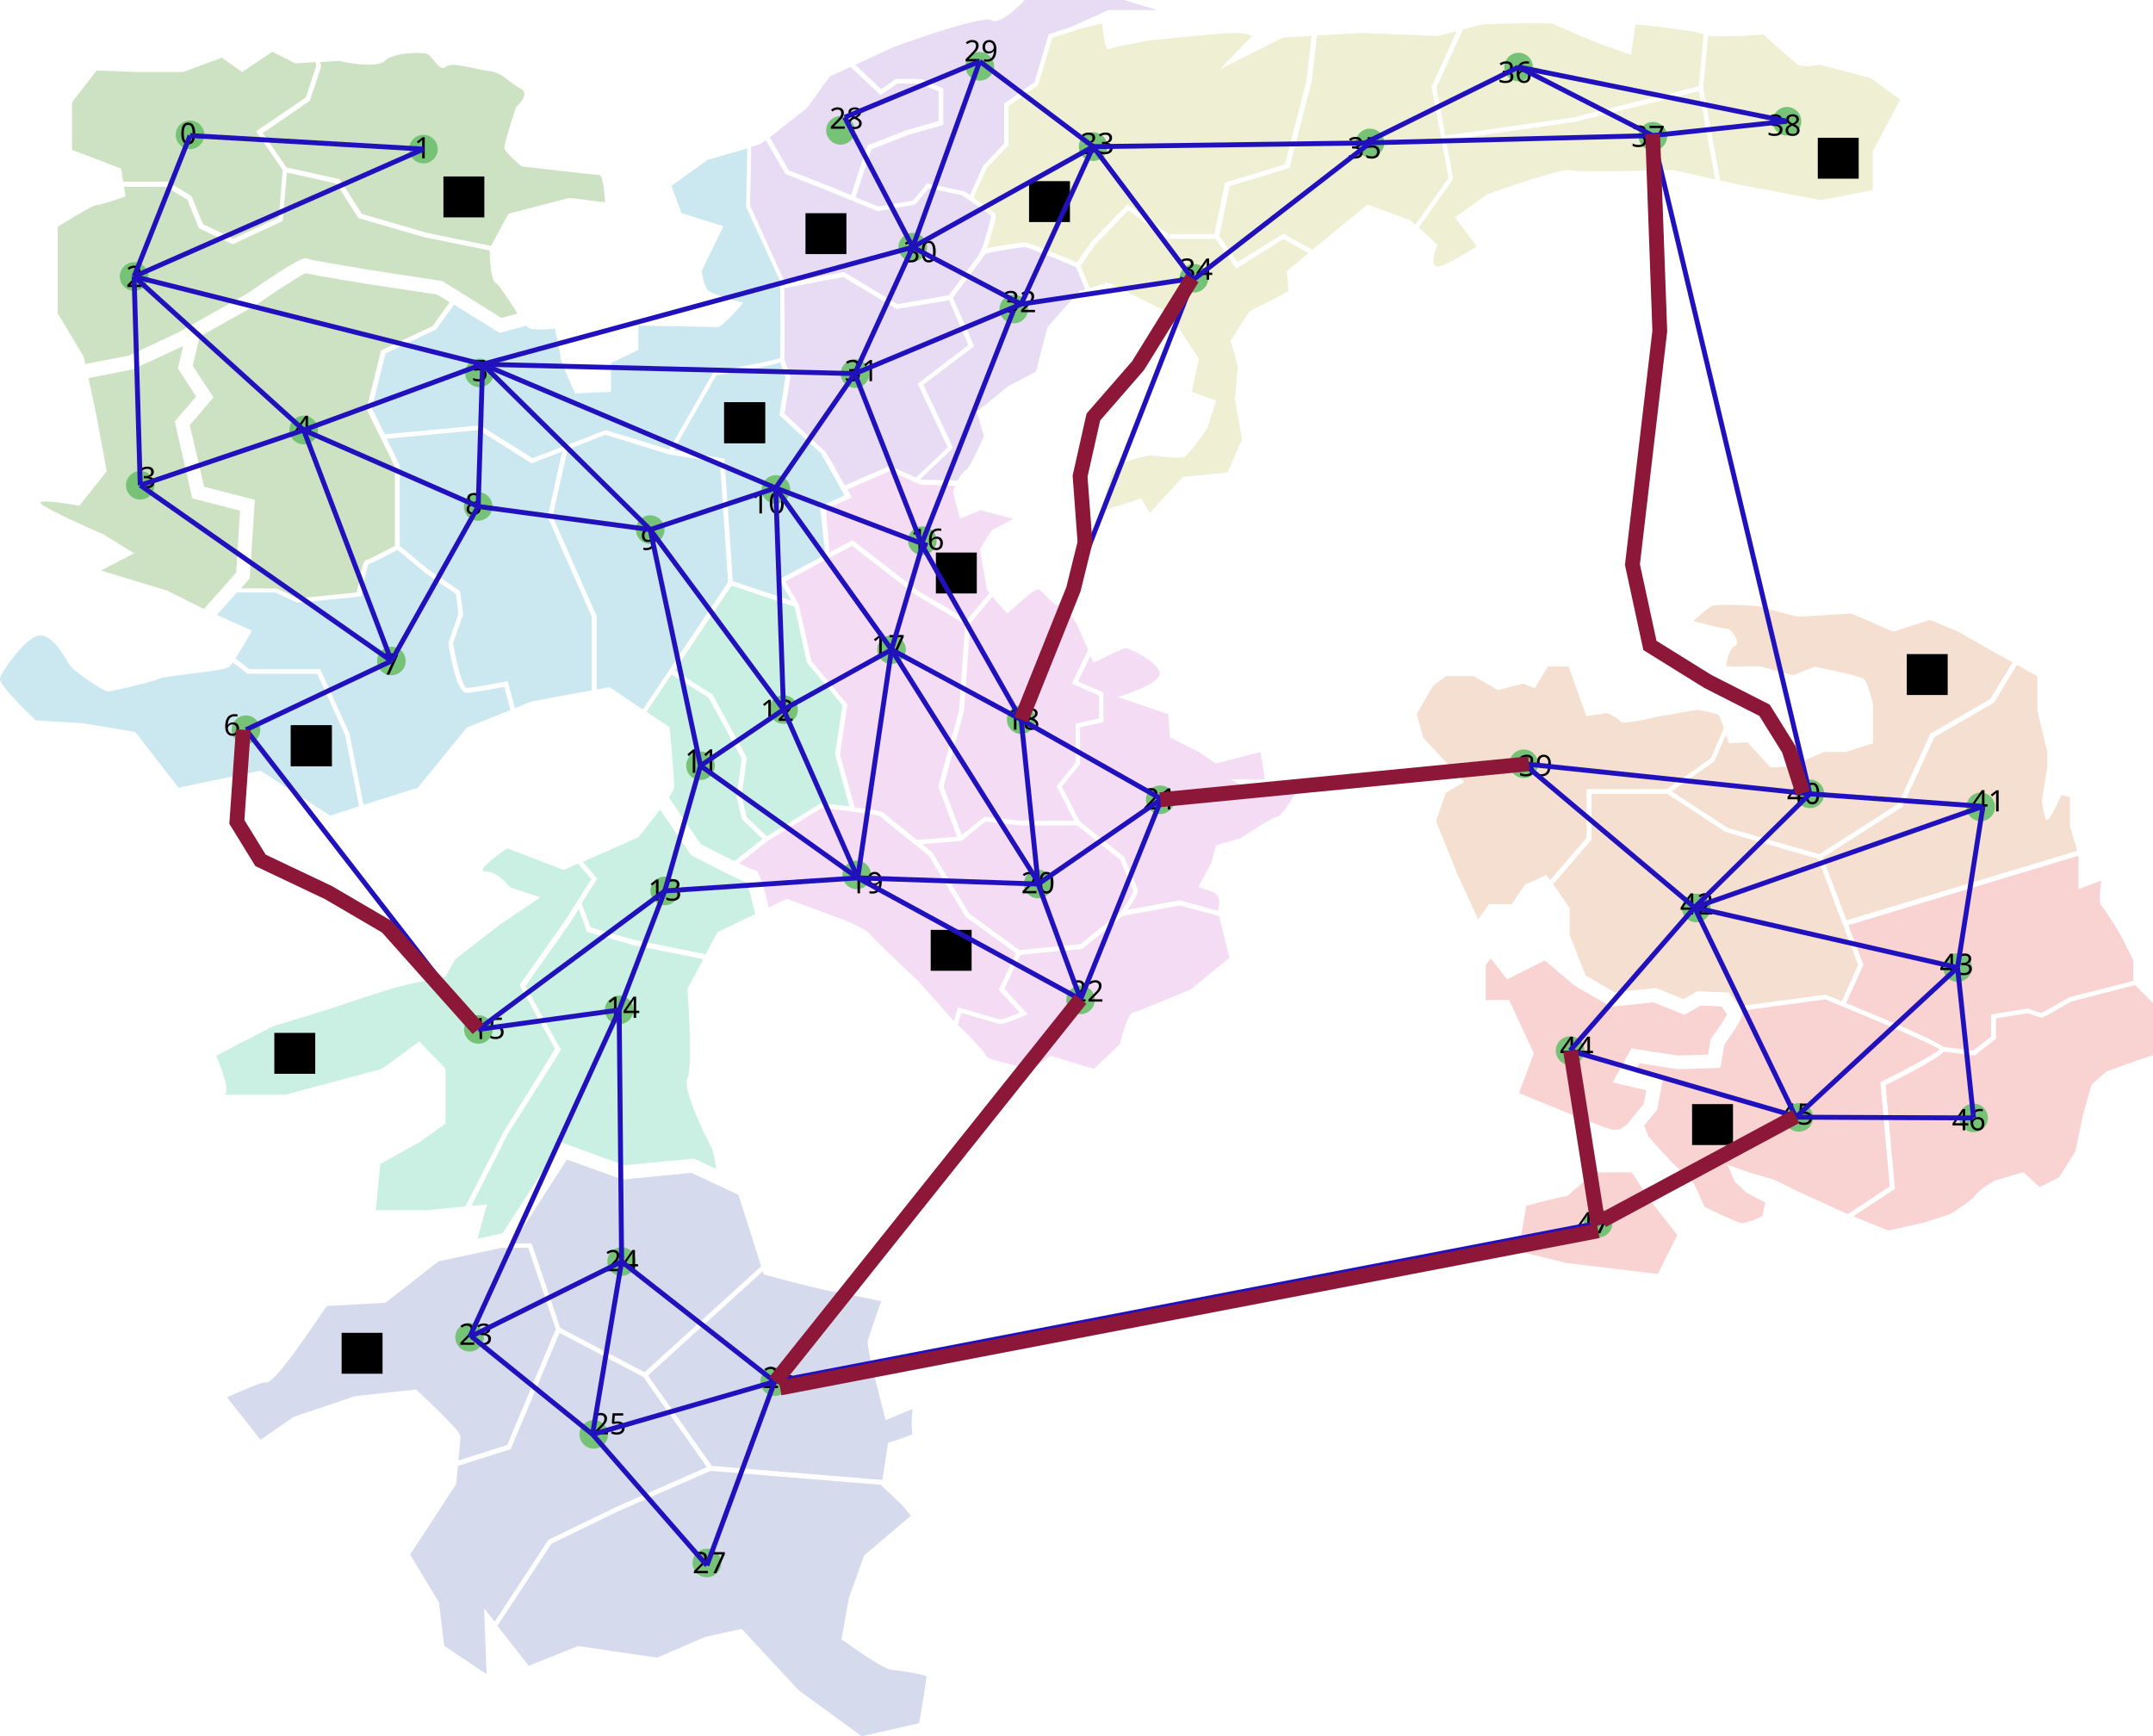
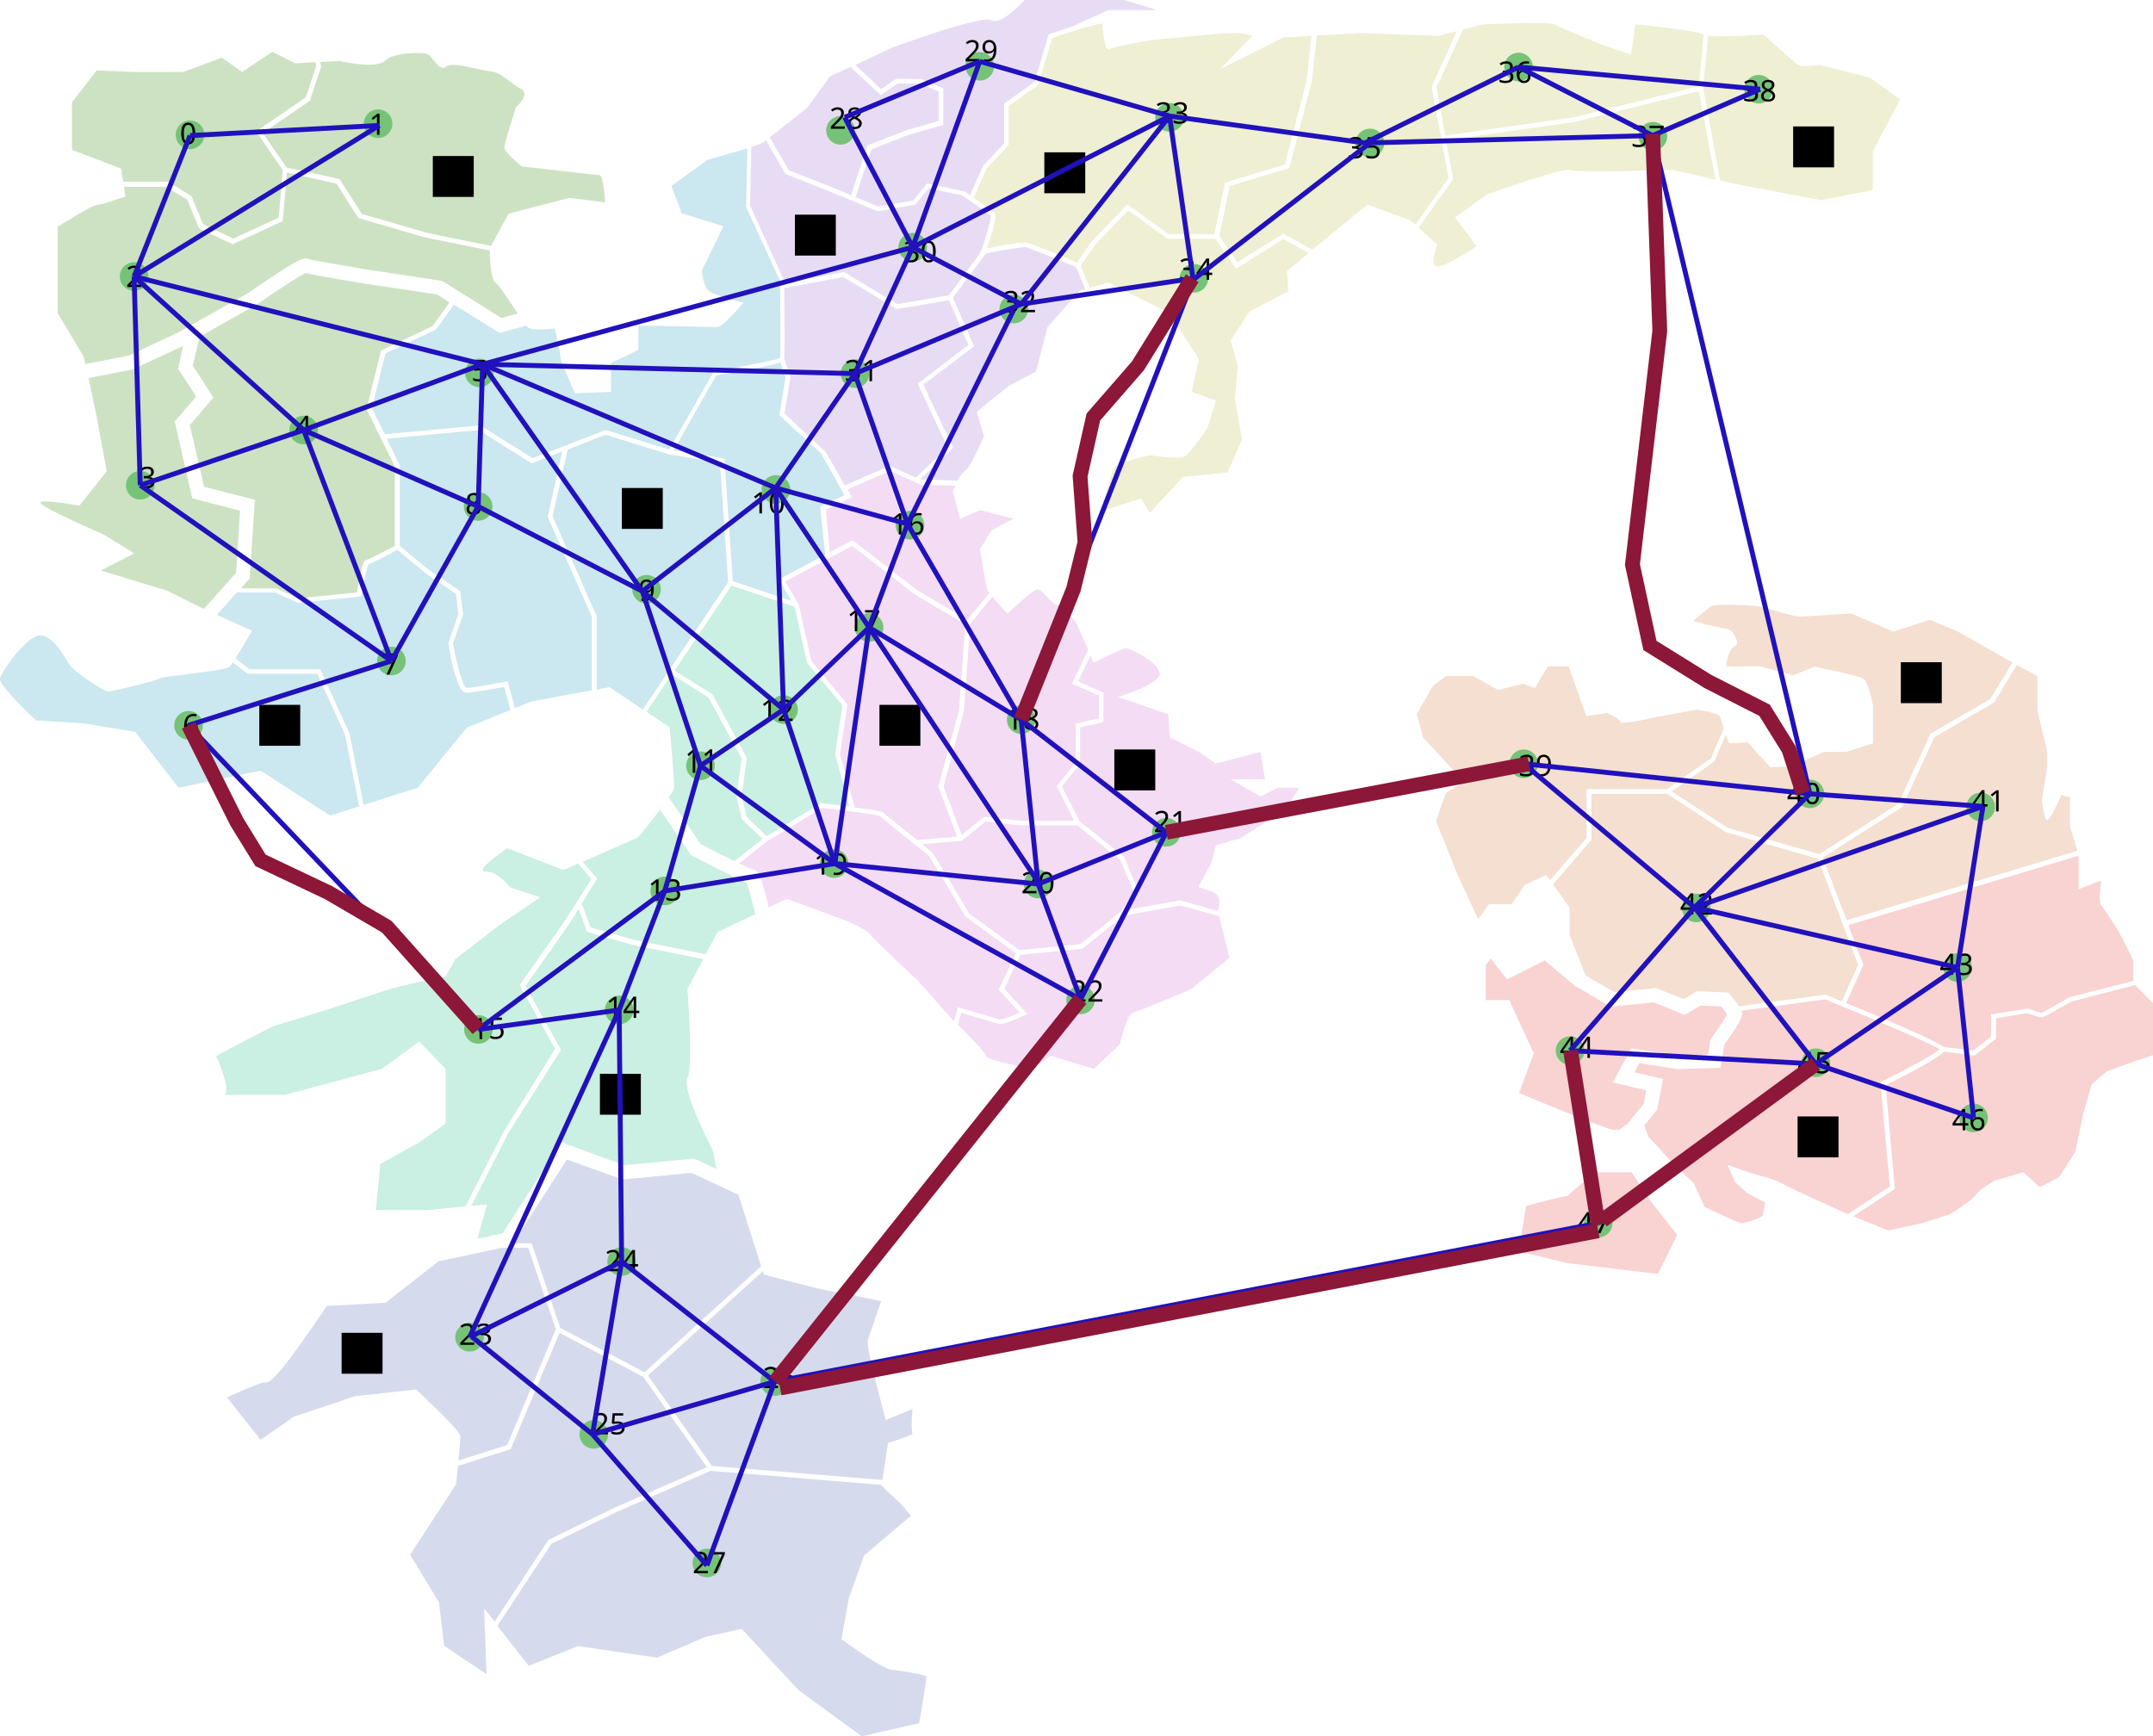
<svg xmlns="http://www.w3.org/2000/svg" version="1.1" id="Layer_1" x="0px" y="0px" viewBox="0 0 873.5 704.2" style="enable-background:new 0 0 873.5 704.2;" xml:space="preserve">
  <style type="text/css">
	.st0{fill:#CDE2C3;}
	.st1{fill:#76C377;}
	.st2{font-family:'ArialMT';}
	.st3{font-size:12px;}
	.st4{fill:#CBE7EF;}
	.st5{fill:#CAEFE3;}
	.st6{font-size:13.329px;}
	.st7{fill:#F3DCF4;}
- 	.st8{font-size:12.001px;}
+ 	.st8{font-size:12.002px;}
	.st9{fill:#D6DAED;}
	.st10{fill:#E8DCF4;}
	.st11{fill:#EEEFD3;}
	.st12{fill:#F4DFD0;}
	.st13{fill:#F9D2D2;}
	.st14{fill:none;stroke:#2111BC;stroke-width:2;stroke-miterlimit:10;}
	.st15{fill:none;stroke:#8C1738;stroke-width:6;stroke-miterlimit:10;}
</style>
  <g>
    <polygon class="st0" points="50,73.7 68.1,73.7 77.7,79.6 82.4,91 94.6,96.8 113.1,88.3 114.7,69 103.9,53.3 124.1,39.5    128.3,26.7 128,25.2 119.8,25.7 110.5,21 98.2,29.2 90,23.4 74.3,29.2 55,29.2 39.2,28.6 29.2,41.5 29.2,60.8 49.1,68.4  " />
    <circle class="st1" cx="77.1" cy="54.7" r="5.8" />
    <text transform="matrix(1 0 0 1 72.936 58.46)" class="st2 st3">0</text>
  </g>
  <g>
    <path class="st0" d="M137.8,72.7l9,14.1c3,0.9,25,7.3,26.1,7.6c1,0.3,17.4,3.6,26,5.3l0.3,0.1l7.1-13.1l24.6-6.4l14.6,1.8   c0,0-0.6-11.1-2.3-11.1c-1.8,0-31.6-3.5-31.6-3.5s-7-5.8-7-7.6s4.7-16.4,4.7-16.4s6.4-5.3,1.8-7.6s-7-6.4-12.3-7s-15.5-4.1-18-1.8   s-5.4-4.7-7.8-5.3s-13.4-0.6-16.9,2.9s-18.7,0-18.7,0l-7.5,0.5l0.4,1.8l-4.6,13.9L106.6,54l9.7,14   C116.3,67.9,137.8,72.7,137.8,72.7z" />
-     <circle class="st1" cx="171.8" cy="60.5" r="5.8" />
-     <text transform="matrix(1 0 0 1 168.05 64.238)" class="st2 st3">1</text>
-     <rect x="179.9" y="71.6" width="16.6" height="16.6" />
+     <circle class="st1" cx="153.4" cy="50.2" r="5.8" />
+     <text transform="matrix(1 0 0 1 149.7167 54.7002)" class="st2 st3">1</text>
+     <rect x="175.6" y="63.3" width="16.6" height="16.6" />
  </g>
  <g>
    <path class="st0" d="M34.6,147.7l17.7-3.4l20-9.4l28.2-15.9c21.4-14.8,23.1-14.7,24.7-13.9c1.9,0.6,15,2.8,23.9,4.3l30.3,4.6l24,15   l6.6-1.8c-3.3-5.1-7.5-11.7-9-12.5c-1.9-1-2.3-10.1-2.3-13.1h-0.2c-1-0.2-24.8-5-26.1-5.3s-25.5-7.4-26.6-7.7l-0.4-0.1l-8.9-14   L116.4,70l-1.7,19.7l-20.3,9.4l-13.7-6.5L76,81l-8.7-5.2h-17l0.6,3.9c0,0-9.9,3.5-11.7,3.5S23.4,92,23.4,92s0,18.7,0,20.5v14.6   l10.5,17.5L34.6,147.7L34.6,147.7z" />
    <circle class="st1" cx="54.4" cy="112.2" r="5.8" />
    <text transform="matrix(1 0 0 1 51.071 116.46)" class="st2 st3">2</text>
  </g>
  <g>
    <path class="st0" d="M42.1,216.9l12.3,7.6l-13.4,7l26.9,8.2l14.8,7.4l13.1-14.7l1.6-25.2l-19.4-5L70.9,171l8.7-10.1l-7.4-11.4   l2.1-9.1l-20.5,9.5l-17.9,3.5l3.3,15.6l4.1,22.2l-11.1,14c0,0-15.8-2.9-15.8-1.2C16.4,205.8,42.1,216.9,42.1,216.9z" />
    <circle class="st1" cx="56.9" cy="196.9" r="5.8" />
    <text transform="matrix(1 0 0 1 56.492 198.02)" class="st2 st3">3</text>
  </g>
  <g>
    <path class="st0" d="M82.8,197.5l20.6,5.3l-2.1,31.9l-3.5,4l14.4,0.1l8.7,4l23.9-2.4c2.3-13.2,3.2-13.2,4-13.2   c0.7-0.2,6.3-3,11.4-5.7v-32.1L148.7,166l5.9-23.8l20.9-9.9l6.9-9.6l-5.1-3.2l-29.1-4.4c-16.5-2.7-22.2-3.8-24.2-4.3   c-2.7,1.2-12.1,7.4-20.4,13.1l-0.2,0.1L81,136.6l-2.8,11.8l8.4,12.9L77,172.5L82.8,197.5L82.8,197.5z" />
    <circle class="st1" cx="123.2" cy="174.5" r="5.8" />
    <text transform="matrix(1 0 0 1 119.6 177.31)" class="st2 st3">4</text>
  </g>
  <g>
    <path class="st4" d="M176.9,133.7l-20.5,9.7l-5.5,22.2l5.2,10.6l38.7-3.6l21.3,13.3l29.6-11.4l25.8,7.9l18.1-31.7l0.5-0.1   c11.5-1.9,24.3-4.4,26.4-5.3c0.2-2.7,0.1-19.7,0-31.2L302.7,84l0.5-23.8l0,0L287,64.9l-14.6,10.5l4.1,11.1l17,5.3l-8.8,18.1   c0,0,0.6,5.3,2.3,7.6c1.8,2.3,14.6,5.3,14.6,5.3s-8.2,9.9-10.5,9.9s-32.1-0.6-32.1-0.6v9.9l-11.1,5.3V159l-14.6,0.6   c0,0-5.9-12.9-5.9-14.6s-2.3-11.7-2.3-11.7s-9.4,1.2-11.1-0.6c-0.1-0.1-0.3-0.3-0.4-0.5l-1.1,0.2l-9.8,2.7l-18.5-11.5L176.9,133.7   L176.9,133.7z" />
    <circle class="st1" cx="194.5" cy="151.3" r="5.8" />
    <text transform="matrix(1 0 0 1 191.22 154.66)" class="st2 st3">5</text>
  </g>
  <g>
    <path class="st4" d="M133.9,330.9l11.8-3.7l-5.7-29l-11.3-24.8h-28.3l-5.9-4.6c-0.6,0.9-1.2,1.5-1.6,1.8   c-2.3,1.8-25.7,3.5-28.1,4.7s-19.3,5.3-21,5.3s-14-8.2-15.8-11.1s-6.4-11.7-11.7-11.7S0.6,272.4,0,275.3s14.6,17,14.6,17l19.3,1.2   l21,3.5l17.5,22.6l33.3-6.9L133.9,330.9L133.9,330.9z" />
-     <circle class="st1" cx="99.8" cy="296.1" r="5.8" />
-     <text transform="matrix(1 0 0 1 90.714 298.46)" class="st2 st3">6</text>
-     <rect x="118" y="294.3" width="16.6" height="16.6" />
-     <rect x="118" y="294.3" width="16.6" height="16.6" />
+     <circle class="st1" cx="76.5" cy="294.3" r="5.8" />
+     <text transform="matrix(1 0 0 1 74.0473 298.3766)" class="st2 st3">6</text>
+     <rect x="105.2" y="286" width="16.6" height="16.6" />
  </g>
  <g>
    <path class="st4" d="M101.1,271.5h28.8l11.9,26.2l5.7,28.9l22-7l19.9-24.4l17.7-7.1l-2.5-9.4c-3,0.6-12.6,2.4-15.4,2.4   c-3.5,0-6.1-12.5-7.3-20v-0.2l4.1-11.8l-1-8.1l-12.3-8.4l-11.5-9.5c-6.3,3.4-10.2,5.4-11.7,5.8c-0.6,1.2-1.9,7.1-2.8,12.4l-0.1,0.7   l-25.9,2.6l-9-4.2H96.1l-8.1,9.1l14.2,6.4c0,0-3.7,6.8-6.7,11.2L101.1,271.5L101.1,271.5z" />
    <circle class="st1" cx="158.8" cy="268.2" r="5.8" />
    <text transform="matrix(1 0 0 1 155.16 273.72)" class="st2 st3">7</text>
  </g>
  <g>
    <path class="st4" d="M240.1,280.1v-29.8l-17.9-40.6l5.9-26.5l-12.4,4.8l-21.5-13.5l-37.3,3.5l5.3,10.8v32.7l11.6,9.6l12.9,8.8   l1.2,9.4l-4.1,11.7c1.6,9.4,4.1,17.7,5.4,18.1c3,0,15.8-2.5,15.9-2.5l0.9-0.2l2.9,10.9l6.8-2.7L240.1,280.1L240.1,280.1z" />
    <circle class="st1" cx="194" cy="205.5" r="5.8" />
    <text transform="matrix(1 0 0 1 188.7157 208.73)" class="st2 st3">8</text>
  </g>
  <g>
    <polygon class="st4" points="292.1,187.8 272.3,184.5 272.2,184.6 245.6,176.4 230.3,182.4 224.2,209.5 242.1,250.1 242.1,279.8    247.3,278.8 260.8,287.9 295.4,236.2  " />
-     <circle class="st1" cx="263.8" cy="214.9" r="5.8" />
-     <text transform="matrix(1 0 0 1 259.81 223.11)" class="st2 st3">9</text>
+     <circle class="st1" cx="262.3" cy="239.1" r="5.8" />
+     <text transform="matrix(1 0 0 1 259.011 243.8002)" class="st2 st3">9</text>
+     <rect x="252.3" y="198" width="16.6" height="16.6" />
  </g>
  <g>
    <path class="st4" d="M297.3,235.8l23.8,8l-5.1-8.7l18.8-10l-2.1-19.5l9.9-4.6c-3.5-6.4-8.8-15.9-9.5-16.8   c8.1,6.5-3.2-2.7-16.5-15.4l-0.4-0.4l2.5-15.3l-2.1-6.1c-2.4,0.9-8.7,2.4-26,5.3l-17.3,30.4l20.6,3.4L297.3,235.8L297.3,235.8z" />
    <circle class="st1" cx="314.8" cy="198.6" r="5.8" />
    <text transform="matrix(1 0 0 1 304.8649 208.3065)" class="st2 st3">10</text>
-     <rect x="293.8" y="163.2" width="16.6" height="16.6" />
-     <rect x="293.8" y="163.2" width="16.6" height="16.6" />
  </g>
  <g>
    <path class="st5" d="M273.6,319.6c0,0.5-0.9,2-2.3,3.9l13,19c4.7,2.5,9.7,5,13.6,6.9l11.5-9l-8.4-8l-2.2-9.4l2.1-15.2l-13.4-24.7   l-15-9.5l-10.2,15.2l9.4,6.3C271.8,295.2,273.6,317.7,273.6,319.6z" />
    <circle class="st1" cx="284.2" cy="310.7" r="5.8" />
    <text transform="matrix(0.9003 0 0 1 277.8301 313.5693)" class="st2 st6">11</text>
  </g>
  <g>
    <path class="st5" d="M333.3,325.9c4.6,0.5,8.3,0.9,11.3,1.3l-5.8-21.2l3-19.8l-14.4-17.3l-5-22.7l-25.6-8.6l-23.1,34.5l15.4,9.7   l13.9,25.7l-2.1,15.5l2,8.5l8.2,7.8l22-13.4H333.3L333.3,325.9z" />
    <circle class="st1" cx="317.9" cy="287.9" r="5.8" />
    <text transform="matrix(1 0 0 1 308.485 292.52)" class="st2 st3">12</text>
  </g>
  <g>
    <path class="st7" d="M358.5,329.8c0.5,0.6,6.5,5.3,10.8,8.8c1,0.8,1.9,1.5,2.7,2.2l16.3-1.3l-7.6-20.3l8.4-31l2.5-34.9l-20.4-12.1   l-25.5-19.7l-27.1,14.4l5.2,8.9l0.2,0.1l5.2,23.3l14.6,17.6l-3,20.3l6,21.6C357.7,328.9,358.3,329.6,358.5,329.8L358.5,329.8z" />
-     <circle class="st1" cx="361.7" cy="263.6" r="5.8" />
-     <text transform="matrix(1 0 0 1 353.485 266.2057)" class="st2 st3">17</text>
+     <circle class="st1" cx="352.6" cy="254.6" r="5.8" />
+     <text transform="matrix(1 0 0 1 343.5683 256.1223)" class="st2 st3">17</text>
+     <rect x="356.8" y="286" width="16.6" height="16.6" />
  </g>
  <g>
    <path class="st7" d="M336.6,224.1l9.3-4.9l26.4,20.4l20.1,11.9l9-10.9c-0.5-0.6-0.8-1.1-0.9-1.4c-0.6-1.8-2.9-16.4-2.9-16.4   l4.7-7.6l8.8-4.7l-13.4-3.5l-8.2,3.5l-2.9-11.1c0,0,0.5-1,1.1-2.3l-14.2-0.4l-12.4-5.6l-17.3,7.5c0.4,0.7,0.8,1.5,1.3,2.3l0.5,0.9   l-10.5,4.9L336.6,224.1L336.6,224.1z" />
-     <circle class="st1" cx="374.2" cy="219.4" r="5.8" />
-     <text transform="matrix(1 0 0 1 369.38 223.11)" class="st2 st3">16</text>
-     <rect x="379.7" y="224.2" width="16.6" height="16.6" />
+     <circle class="st1" cx="369.2" cy="213.1" r="5.8" />
+     <text transform="matrix(1 0 0 1 361.4334 216.86)" class="st2 st3">16</text>
  </g>
  <g>
    <path class="st7" d="M436.4,309.4v-15.8l9.5-2.1v-9.3l-11-4.8l6.2-13l0.4-0.7l-4.7-10.6c0,0-5.9-8.3-7.6-7.6s-6.4-6.4-8.2-6.4   s-12.3,9.9-12.3,9.9s-3.7-3.9-6.1-6.9l-9,11l-2.5,35.4l-8.3,30.6l7.4,19.7l9.2-7.4l14.1,1.6h22.3l-7.1-14L436.4,309.4L436.4,309.4z   " />
    <circle class="st1" cx="414.3" cy="292" r="5.8" />
    <text transform="matrix(1 0 0 1 408.13 296.06)" class="st2 st3">18</text>
  </g>
  <g>
    <path class="st7" d="M387,414.4l1.7-5.7l0.9,0.3c0.6,0.2,15,4.3,16.2,4.7c0.7,0,4.4-1.3,7.9-2.8l-8.5-9.3l7-14.8l-20.5-14.9   c-4-6.7-14.5-24.1-14.9-24.7c-0.4-0.4-4.8-3.9-8.7-7c-6.8-5.4-10.2-8.2-11-9c-1.5-0.7-13.1-2.2-23.6-3.4l-22,13.4l-11.6,9.1   c2.7,1.3,4.7,2.3,5.5,2.5c1.9,0.1,3.1,1,6.5,15.4l7.4-3.5l20.5,7.6c0,0,10.5,3.5,13.4,7s19.3,18.7,19.3,18.7l14,15.8   C386.4,413.9,386.6,414.1,387,414.4L387,414.4z" />
-     <circle class="st1" cx="347.6" cy="355" r="5.8" />
-     <text transform="matrix(1 0 0 1 344.66 362.46)" class="st2 st3">19</text>
-     <rect x="377.6" y="377.3" width="16.6" height="16.6" />
+     <circle class="st1" cx="338.4" cy="350.4" r="5.8" />
+     <text transform="matrix(1 0 0 1 330.16 354.9044)" class="st2 st3">19</text>
  </g>
  <g>
    <path class="st7" d="M378.4,346.1c0.4,0.6,13,21.4,14.8,24.6l20.4,14.8l24.7-2.4l16.3-13.1c2.6-3.4,5.3-7.6,5.2-8.6   c-0.6-1.4-4.6-10.9-5.3-12.5l-17.5-14h-23.6l-13.5-1.6l-9.8,7.9l-15.9,1.3C377.4,345.2,378.2,345.8,378.4,346.1L378.4,346.1z" />
    <circle class="st1" cx="421.2" cy="358.7" r="5.8" />
    <text transform="matrix(1 0 0 1 414.27 362.46)" class="st2 st3">20</text>
  </g>
  <g>
    <path class="st7" d="M518.5,319.6l-7,3.6l-12.3-7h14l-1.8-11.1l-18.1,4.7l-7-4.7l-11.7-5.9l-0.6-9.4l-20.5-7c0,0,18.1-5.3,17-9.9   s-12.3-9.9-13.7-9.9s-13.1,5.9-13.1,5.9l-1.3-2.9l-5,10.5l10.3,4.5v12l-9.5,2.1V310l-7.4,9.1l7.2,14.1l18,14.4l0.1,0.2   c0,0.1,4.7,11.2,5.4,12.8c0.7,1.5-1.6,5.2-4.1,8.6l21.3-3.9l15.3,4.3c0.5-1.3,2.1-6.4-2.5-7.9l-5.3-1.8l5.3-9.9l1.8-7l9.9-2.9   c0,0,13.4-8.8,15.2-8.8s8.8-12,8.8-11.8C527.3,319.8,518.5,319.6,518.5,319.6L518.5,319.6z" />
-     <circle class="st1" cx="470.7" cy="324.5" r="5.8" />
-     <text transform="matrix(1 0 0 1 463.68 328.43)" class="st2 st3">21</text>
+     <circle class="st1" cx="473.2" cy="337.7" r="5.8" />
+     <text transform="matrix(1 0 0 1 468.0133 337.6522)" class="st2 st3">21</text>
+     <rect x="452.1" y="304.1" width="16.6" height="16.6" />
  </g>
  <g>
    <path class="st7" d="M478.7,367.4l-23,4.2L439.1,385l-25.1,2.4l-6.5,13.8l9.4,10.3l-1.2,0.5c-4,1.8-9.1,3.9-10.5,3.4   c-1.1-0.4-12-3.5-15.2-4.4l-1.4,4.8c3.8,3.7,11.4,11.3,11.4,12.6c0,1.8,18.7,5.3,18.7,5.3l7.6-5.3l17.5,5.3l10.5-9.9   c0,0,2.9-12.3,5.3-12.9s23.4-9.4,23.4-9.4l15.8-12.9l-4.2-16.9L478.7,367.4L478.7,367.4z" />
    <circle class="st1" cx="438.4" cy="405.7" r="5.8" />
    <text transform="matrix(1 0 0 1 434.16 406.41)" class="st2 st3">22</text>
  </g>
  <g>
    <path class="st5" d="M204.4,459.1l20.8-33.5l-14.4-25.9l18.6-26.4l10.5-16.6l-5.4-6.3l-5.9,2.6l-22.8-8.8c0,0-14,9.4-8.8,9.4   s9.9,6.4,9.9,6.4l12.3,4.1l-16.4,11.1l-18.1,14l-3.9,7c0,0-14.2,2.9-18.9,4.1s-27.5,8.8-29.2,9.4c-1.8,0.6-19.3,5.9-21,6.4   s-24,12.3-24,12.3s7,15.8,2.9,15.8h25.1l39.2-10.5l15.2-11.1l10.7,11.1v22.2l-10.7,7.6l-15.8,8.8l-1.8,18.7h21l15.3-1.5   L204.4,459.1L204.4,459.1z" />
    <circle class="st1" cx="194.1" cy="417.7" r="5.8" />
-     <text transform="matrix(0.9998 -2.159784e-02 2.159784e-02 0.9998 191.3499 421.6991)" class="st2 st8">15</text>
-     <rect x="111.3" y="419.1" width="16.6" height="16.6" />
+     <text transform="matrix(0.9998 -2.159712e-02 2.159712e-02 0.9998 191.3497 421.6991)" class="st2 st8">15</text>
  </g>
  <g>
    <path class="st5" d="M193.7,502.6l10.2-2.2l23.8-36.9l25.6,9.3l28.3-2.7l9,4.2c-0.7-4.3-1.3-7.4-1.8-8.3c-1.2-2.3-12.3-24-9.9-28.6   s0-36.2,0-36.2l6.5-12l-28.8-5.8l-18.4-5.3l-3.4-9.3l-3.7,5.9l-17.9,25.4l14.4,25.9l-21.5,34l-14.9,29.3l6.4-0.6L193.7,502.6   L193.7,502.6z" />
    <circle class="st1" cx="251.2" cy="409.8" r="5.8" />
    <text transform="matrix(1 0 0 1 245.86 413.0029)" class="st2 st3">14</text>
+     <rect x="243.4" y="435.7" width="16.6" height="16.6" />
  </g>
  <g>
    <path class="st5" d="M242.3,356.5l-6.3,10l3.6,9.8l17.4,5l29.3,5.9l4.8-9l15.3-7.3c-1.3-5.6-2.7-10.8-3.4-12.7   c-2.3-0.9-7.9-3.5-22-10.9l-0.6-0.3l-12.6-18.5c-4.1,5.4-8.8,11.2-8.8,11.2l-22.6,10L242.3,356.5L242.3,356.5z" />
    <circle class="st1" cx="269.7" cy="361.5" r="5.8" />
    <text transform="matrix(1 0 0 1 262.9101 365.4114)" class="st2 st3">13</text>
  </g>
  <g>
    <polygon class="st9" points="215.7,504.5 227.3,538.8 261.5,556.8 308.8,513.8 299.6,484.8 280.5,475.9 252.6,478.6 230,470.5    208.1,504.5  " />
    <circle class="st1" cx="252.2" cy="511.9" r="5.8" />
    <text transform="matrix(1 0 0 1 245.38 515.81)" class="st2 st3">24</text>
  </g>
  <g>
    <path class="st9" d="M169.7,564.6c17.1,16.2,17.1,17.3,17.1,18.7c0,0.7-0.4,5-0.8,9.3l19.8-6.3l19.7-47l-11.2-33h-10.8l-25.6,5.5   l-21.5,16.8l-23.8,1.3c-20.4,30.2-23.3,31.5-25.4,31c-1.9,0.3-8.6,3.1-15.1,6.1l13.6,17.2l13.4-9.3l24.9-8.4l24.8-2.7L169.7,564.6z   " />
    <circle class="st1" cx="190.5" cy="542.6" r="5.8" />
    <text transform="matrix(1 0 0 1 186.16 545.68)" class="st2 st3">23</text>
    <rect x="138.6" y="540.8" width="16.6" height="16.6" />
  </g>
  <g>
    <path class="st9" d="M200.7,658l21.8-33.2l0.2-0.1l27.2-13.2l36.9-16.2L261,558.7l-34-17.9L207.2,588l-21.4,6.8   c-0.3,2.8-0.5,5.3-0.7,6.8l-0.1,0.7l-18.6,28.5l11.7,19.4l2.1,17.6l17.2,11.5l-1-26.7L200.7,658L200.7,658z" />
    <circle class="st1" cx="240.9" cy="582" r="5.8" />
    <text transform="matrix(1 0 0 1 240.3957 581.9872)" class="st2 st3">25</text>
  </g>
  <g>
    <path class="st9" d="M309.9,517.1l-0.4-1.3l-46.6,42.3l25.9,36.7l69.2,5.7l2.3-15.1l1.7-0.5c2.9-0.9,6.3-2.1,8.2-3   c-0.4-1.8-0.5-4.9,0-10.2l-10.9,4.5l-0.8-3.2c-7-26.7-6.6-28.3-6.4-29.1c0.3-1.4,3.6-10.7,5.4-15.9c-8.1-1.8-18-3.8-19.3-3.9   c-1.6,0-15.4-3.5-26.6-6.5L309.9,517.1z" />
    <circle class="st1" cx="314.3" cy="560.6" r="5.8" />
    <text transform="matrix(1 0 0 1 309.41 563.24)" class="st2 st3">26</text>
  </g>
  <g>
    <path class="st9" d="M342.9,666.2l-1.5-1l3-16.8l6.2-17.3l19-16.1l-3.8-4.5l-8.2-7.7v-0.3l-69.3-5.7l-37.7,16.5l-26.9,13.1   l-21.9,33.3l12.7,16.2l20-8l32.1,4.7l19.5-8.4l14.8-3.3l23.1,24.9l25.6,18.7l23.3-5.3c1.4-7.8,2.7-15.9,3-19.1   c-3.2-1.1-12-2.5-14.1-2.5C361.1,677.4,358.5,677.4,342.9,666.2L342.9,666.2z" />
    <circle class="st1" cx="286.8" cy="634.2" r="5.8" />
    <text transform="matrix(1 0 0 1 280.94 638.35)" class="st2 st3">27</text>
  </g>
  <g>
    <polygon class="st10" points="320,69.1 338.1,76.2 345.3,79.2 351.9,59 367.9,52.8 380.8,49.1 380.8,37.1 373.2,33.9 364.1,33.9    357.3,38.6 345.3,27.4 344.9,27.2 336.7,31 327.4,43.8 312.3,55.7  " />
    <circle class="st1" cx="341" cy="52.9" r="5.8" />
    <text transform="matrix(1 0 0 1 336.49 52.238)" class="st2 st3">28</text>
  </g>
  <g>
    <path class="st10" d="M357.5,36.2l6-4.2l10.3,0.1l8.9,3.8v14.8l-14.1,4l-15.1,5.9L347.1,80l9.3,3.8l14-2.4l5.8-7l15.2,3.3   c0.8,0.5,1.5,1,2.1,1.5l5.4-12l8.5-9V42l12.3-8.7l5.8-19.4l9.1-3l15.1-6.8h19.9L456,0h-40.3c0,0-9.4,10.5-13.4,8.2   S362,19.3,362,19.3l-15,7L357.5,36.2L357.5,36.2z" />
    <circle class="st1" cx="397.5" cy="26.9" r="5.8" />
    <text transform="matrix(1 0 0 1 391.16 24.904)" class="st2 st3">29</text>
  </g>
  <g>
    <path class="st10" d="M318.1,114.9l24.3-4.5l21.7,13l20.9-3.6l12-16.2l1.6-3.2c1.7-5.3,3.4-11.5,3.5-12.8   c-0.9-0.9-7.3-5.3-11.8-8.4l-13.5-2.8l-5.5,6.6l-15.2,2.7L337.3,78l-18.6-7.4l-8-13.8l-2.1,1.6l-3.8,1.1l-0.5,23.9l13.7,30.2   C318.1,114.1,318.1,114.5,318.1,114.9z" />
    <circle class="st1" cx="370.3" cy="100.3" r="5.8" />
    <text transform="matrix(1 0 0 1 366.49 106.38)" class="st2 st3">30</text>
-     <rect x="326.8" y="86.5" width="16.6" height="16.6" />
+     <rect x="322.5" y="87.1" width="16.6" height="16.6" />
  </g>
  <g>
    <path class="st10" d="M320.7,153l-2.4,14.8c6.1,5.8,15.2,14.3,16,14.9c0.2,0.1,0.8,0.4,8.4,14.3l18.3-8l10.6,4.8l12.9-12.3   l-12.2-25.8l20.6-15.7l-7.9-18.2l-21.2,3.6l-21.7-13l-23.9,4.5c0.1,8.8,0.2,25.9,0,28.7L320.7,153z" />
    <circle class="st1" cx="346.9" cy="151.6" r="5.8" />
    <text transform="matrix(1 0 0 1 342.67 154.66)" class="st2 st3">31</text>
  </g>
  <g>
    <path class="st10" d="M420.3,150.8l4.7-18.1l12.9-14.6l2.4-0.7l-3.7-9c-7.5-3.2-19-7.8-20.5-8.1c-1.5-0.2-10.5,1.4-16.1,2.5   l-13.4,18l8.6,19.7l-20.6,15.6l12.1,25.6l-13.3,12.7l0.5,0.2l14.6,0.4c1.1-1.9,2.3-3.8,3.1-4c1.8-0.6,7.6-14,7.6-14l-2.9-9.9   l12.9-10.5L420.3,150.8L420.3,150.8z" />
    <circle class="st1" cx="411.3" cy="125.4" r="5.8" />
    <text transform="matrix(1 0 0 1 406.82 126.68)" class="st2 st3">32</text>
  </g>
  <g>
    <path class="st11" d="M450.1,19.9c-2.3,1.2-2.9-10.5-2.9-10.5l-8.7,2.2l-11.6,3.8l-5.7,19.1l-12,8.5v15.9l-8.9,9.4L395,80.2   c5.6,3.9,8.6,6.2,8.9,6.7c0.2,0.4,0.6,1.2-3.4,13.8c3.7-0.7,13.8-2.6,15.8-2.3c2.1,0.3,16.8,6.5,20.6,8.1l6-8.6l14.5-15L474,95   h18.7l4.3-20.9l24.3-7.4l8.8-34l2-18.1l-11.5,0.6l-25.7,12.9L508,14.6c0,0-2.3-1.2-7.6-1.2s-33.3,2.9-33.3,2.9   S452.5,18.7,450.1,19.9L450.1,19.9z" />
-     <circle class="st1" cx="443.5" cy="59.5" r="5.8" />
-     <text transform="matrix(1 0 0 1 438.39 62.46)" class="st2 st3">33</text>
-     <rect x="417.5" y="73.5" width="16.6" height="16.6" />
+     <circle class="st1" cx="474.5" cy="47.6" r="5.8" />
+     <text transform="matrix(1 0 0 1 468.7234 50.1266)" class="st2 st3">33</text>
+     <rect x="423.7" y="61.8" width="16.6" height="16.6" />
  </g>
  <g>
    <path class="st11" d="M520.7,97l-19.2,12l-8.3-12.1h-19.6l-15.8-11.5l-13.3,13.7l-6.1,8.7l3.7,9l7.5-2.2l24.5,12.3l12.3,18.7   l-2.9,13.4l9.9,3.5l-3.5,11.1c0,0-7,10.5-9.4,11.7s-14-0.6-14-0.6s-13.4,2.9-14.6,5.3s-5.3,17.5-5.3,17.5l16.4-5.3l3.5,5.9   l13.4-14.6l18.1-1.8l5.9-13.4L501,162l1.2-13.4l-2.9-10.5l7.6-11.7l15.8-8.2l-0.6-8.2l8.8-7.3L520.7,97L520.7,97z" />
    <circle class="st1" cx="484.4" cy="112.9" r="5.8" />
    <text transform="matrix(1 0 0 1 478.3271 113.5057)" class="st2 st3">34</text>
  </g>
  <g>
    <polygon class="st11" points="587.7,72.2 580.8,35.2 580.9,35 591.1,12.6 583.3,14.6 552.4,13.4 534.3,14.4 532.2,33 523.1,68.2    498.9,75.5 494.7,95.7 502,106.4 520.7,94.8 532.4,101.3 535.5,98.8 554.8,83 572.3,89.4 574.2,91.2  " />
    <circle class="st1" cx="555.8" cy="58" r="5.8" />
    <text transform="matrix(1 0 0 1 546.71 64.238)" class="st2 st3">35</text>
  </g>
  <g>
    <path class="st11" d="M593.5,12l-10.7,23.5l3.6,19.5l52-7.4L689.2,35l2-21h-0.1c-3.1-1.8-27.6-4.1-27.6-4.1l-1.8,12.3l-11.8-4.1   c0,0-17.4-7-19.1-8.2s-29.2,0-29.2,0L593.5,12L593.5,12z" />
    <circle class="st1" cx="616.1" cy="27.2" r="5.8" />
    <text transform="matrix(1 0 0 1 607.83 33.571)" class="st2 st3">36</text>
  </g>
  <g>
    <path class="st11" d="M689.3,37l-50.6,12.5l-52,7.4l2.9,15.7l-14,19.8l7.6,6.9c0,0-3.7,8.8,0,8.8s15.9-8.2,15.9-8.2l-8.8-11.7   l12.9-9.3c0,0,31-11.1,33.9-9.9s41.5-0.1,41.5-0.1l17.3,3.9L689.3,37L689.3,37z" />
    <circle class="st1" cx="670.6" cy="55.3" r="5.8" />
    <text transform="matrix(1 0 0 1 661.83 59.571)" class="st2 st3">37</text>
  </g>
  <g>
    <path class="st11" d="M758.8,31.6l-20.5-5.3c0,0-7,1.2-8.8,0s-14-12.3-14-12.3s-16.3,1.3-22.5,0.5l-2,21.2l6.9,37.5l7,1.6l33.9,6.4   l21-4.1V61.4l11.1-21L758.8,31.6L758.8,31.6z" />
-     <circle class="st1" cx="725" cy="49.2" r="5.8" />
-     <text transform="matrix(1 0 0 1 716.99 55.04)" class="st2 st3">38</text>
-     <rect x="737.5" y="55.9" width="16.6" height="16.6" />
+     <circle class="st1" cx="713.5" cy="36.2" r="5.8" />
+     <text transform="matrix(1 0 0 1 707.0564 41.0998)" class="st2 st3">38</text>
+     <rect x="727.5" y="51.3" width="16.6" height="16.6" />
  </g>
  <g>
    <path class="st12" d="M628.9,357.1l14.8-17.1v-19.8h32.6l17.8-12.5l5.3-12.3c-0.8-2.2-1.5-4.3-1.7-4.8c-0.4-1.3-9.2-2.6-9.2-2.6   s-18,3.1-19.3,3.5s-11.4,2.6-11.8,1.3c-0.4-1.3-5.5-3.5-5.5-3.5l-8.3,1.3l-7.2-20.2H628l-5.3,8.8l-4.8-1.8l-10.1,2.6l-10.1-5.7h-11   l-5.3,4l-6.6,11.4l2.6,9.6l16.7,18l-7.5,4.4l-4,11.4l8.8,21.9l8.3,18l4.4-6.1h9.2l5.3-7.9l8.8-4L628.9,357.1L628.9,357.1z" />
    <circle class="st1" cx="618.2" cy="309.9" r="5.8" />
    <text transform="matrix(1 0 0 1 616.13 314.9)" class="st2 st3">39</text>
  </g>
  <g>
    <path class="st12" d="M703.8,262.2c-2.6,0.9-3.5,8.1-3.5,8.1l3.5,0.2c0,0,9.6-0.4,10.9,0c1.3,0.4,12.7,3.5,12.7,3.5l8.8-3.5   c0,0,17.5,3.5,19.7,4.8s4,11,4,11v15.3l-11,3.5h-8.8c0,0-10.5,4.4-11.8,5.3s-10.1,0.9-10.1,0.9l-9.2-10.1l-7.5,0.4   c0,0-0.6-1.6-1.3-3.5l-4.7,10.9l-17.3,12.1l22.7,14.8l37.2,10.7l32.1-20.5l13-28.4l24.3-14.1l9-14.8l-8.9-5l-13.2-7.5l-11.4-4.8   l-14.9,4.8l-17.1-7.4c0,0-19.3,1.3-21,1.3s-12.7-3.1-15.3-3.9s-18.4-1.3-20.2-0.4c-1.8,0.9-7.5,6.1-7.5,6.1s11.4,3.1,13.6,3.1   C702.9,255.2,706.4,261.3,703.8,262.2L703.8,262.2z" />
    <circle class="st1" cx="734.3" cy="322.1" r="5.8" />
    <text transform="matrix(1 0 0 1 724.98 326.24)" class="st2 st3">40</text>
-     <rect x="773.6" y="265.4" width="16.6" height="16.6" />
+     <rect x="771.2" y="268.7" width="16.6" height="16.6" />
  </g>
  <g>
    <path class="st12" d="M842.8,345.2l-3-9.9v-11.8l-3.5-0.9c0,0-4.4,10.1-5.7,10.1s-2.2-7.9-2.2-7.9l2.2-13.6v-6.1l-4-16.7v-14   l-8.3-4.6l-0.1,0.1l-9.2,15.2l-24.2,14l-13,28.3L739.5,348l9.7,25.4L842.8,345.2L842.8,345.2z" />
    <circle class="st1" cx="803.6" cy="327.4" r="5.8" />
    <text transform="matrix(1 0 0 1 799.7471 329.22)" class="st2 st3">41</text>
  </g>
  <g>
    <path class="st12" d="M683,405.4l5.6-3.2l12.7,0.5l0.8,1c1.1,1.4,2.5,3.1,3.4,4.6l35.2-4.7l0.2,0.1c2.2,0.9,4.3,1.7,6.3,2.6   l6.7-14.8l-16.3-43l-37.5-10.9l-23.7-15.5h-30.7v18.6l-15.6,18.1l6.7,9.5v11l6.5,16.5l11.7,6.8l16.9-1.7L683,405.4L683,405.4z" />
    <circle class="st1" cx="688.2" cy="368.4" r="5.8" />
    <text transform="matrix(1 0 0 1 681.6 371.09)" class="st2 st3">42</text>
  </g>
  <g>
    <path class="st13" d="M859.5,377.9c-0.9-1.3-5.7-9.2-7-10.5s0-10.1,0-10.1l-9.2,3.5v-13.6l-93.4,28.2l6.1,16.1l-7,15.5   c30.3,12.4,37.7,16.4,39.5,17.8l12,1.5l7.3-5.7v-9l15-2.4l0.2,0.1c2,0.8,4.5,1.6,5.2,1.7c1.1-0.5,7.4-4,11.2-6.3l0.2-0.1l25.9-6.6   v-8.3C865.6,389.8,860.3,379.2,859.5,377.9L859.5,377.9z" />
    <circle class="st1" cx="794.2" cy="392.6" r="5.8" />
    <text transform="matrix(1 0 0 1 786.96 395.57)" class="st2 st3">43</text>
  </g>
  <g>
    <path class="st13" d="M698.4,408.4L690,408l-6.6,3.8l-12.5-5.1l-17.3,1.8l-14.8-8.6l-12.1-10.2l-15.3,7.7l-6.6-8.5l-2,2.7v14.2h9.5   l10,21.6l-6,16.1c17,7.1,35.4,14.5,38.1,14.9h2.5l3.3-2.3l6.7-8.3l1-5.4l-13.6-3.2l7.6-13.8l18.8,2.9l12.3-0.4l1-6.2l0.4-0.6   c2.5-3.4,5.3-7.6,6.3-9.4C700.2,410.8,699.3,409.5,698.4,408.4L698.4,408.4z" />
    <circle class="st1" cx="637" cy="426.3" r="5.8" />
    <text transform="matrix(1 0 0 1 632.82 429.25)" class="st2 st3">44</text>
  </g>
  <g>
    <path class="st13" d="M749.7,492.6l17-11.2l-3.8-42.3l0.6-0.3c10.3-5.1,21.3-11.1,23.5-13c-3.9-2.6-30-13.6-46.5-20.3l-34,4.6   c0,0.1,0.1,0.1,0.1,0.2c0.4,1.3,0.9,2.7-7,13.5l-1.6,9.5l-17.5,0.5l-15.4-2.4l-2,3.7l11.6,2.7l-2.3,12.3l-5.3,6.6l1.7,4.5l9.2,10.1   l9.2,8.8l4.4,9.6c0,0,13.6,6.6,14.9,6.6s8.8-2.2,8.8-3.5s0.9-4.8,0.9-4.8l-7.5-4l-4.8-4.4l-3.1-7l8.8,3.1l10.5,3.1l9.7,4.8   l19.3,8.8L749.7,492.6L749.7,492.6z" />
-     <circle class="st1" cx="729.8" cy="453.4" r="5.8" />
-     <text transform="matrix(1 0 0 1 722.1328 456.32)" class="st2 st3">45</text>
-     <rect x="686.5" y="448" width="16.6" height="16.6" />
+     <circle class="st1" cx="736.7" cy="431.2" r="5.8" />
+     <text transform="matrix(1 0 0 1 729.2994 435.4867)" class="st2 st3">45</text>
+     <rect x="729.3" y="453" width="16.6" height="16.6" />
  </g>
  <g>
    <path class="st13" d="M840.3,406.4c-5,2.9-11,6.3-11.6,6.4c-0.3,0.1-0.9,0.2-6.1-1.7l-12.8,2.1v8.3l-8.7,6.8l-12.4-1.6   c-1.4,1.5-6.3,5-23.7,13.6l3.8,42.1l-16.9,11.1l14.2,5.8l14-3.1l11-3.5c0,0,9.7-6.1,10.5-7.9c0.9-1.8,7.5-5.7,7.5-5.7l11.8-3.5   l6.6,6.1l7.9-4l6.6-10.5l3.1-14.9l3.5-12.3l6.1-5.3l12.3-4.4l6.6-2.2v-21l-7.4-7.4L840.3,406.4L840.3,406.4z" />
    <circle class="st1" cx="800.7" cy="453.6" r="5.8" />
    <text transform="matrix(1 0 0 1 791.9329 458.62)" class="st2 st3">46</text>
  </g>
  <g>
    <path class="st13" d="M635.9,485.3c-2.2,0-16.7,4-16.7,4l-3.1,18.4l19.7,4.8l36.8,4.4l7.9-15.8l-11-14l-7.5-11.4h-13.8   C646.4,475.7,635.9,485.3,635.9,485.3z" />
    <circle class="st1" cx="648.4" cy="496.3" r="5.8" />
    <text transform="matrix(1 0 0 1 639.64 500.42)" class="st2 st3">47</text>
  </g>
  <g>
    <line class="st14" x1="240.4" y1="582" x2="314.3" y2="560.6" />
    <line class="st14" x1="286.8" y1="635.2" x2="314.3" y2="560.6" />
    <line class="st14" x1="240.4" y1="582" x2="286.8" y2="635.2" />
    <line class="st14" x1="191.2" y1="542.2" x2="240.4" y2="582" />
    <line class="st14" x1="252.2" y1="511.9" x2="240.4" y2="582" />
    <line class="st14" x1="314.3" y1="560.6" x2="252.2" y2="511.9" />
    <line class="st14" x1="191.2" y1="542.2" x2="252.2" y2="511.9" />
    <line class="st14" x1="251.2" y1="409.8" x2="252.2" y2="511.9" />
    <line class="st14" x1="194" y1="417.7" x2="251.2" y2="409.8" />
    <line class="st14" x1="269.7" y1="361.5" x2="251.2" y2="409.8" />
    <line class="st14" x1="194" y1="417.7" x2="269.7" y2="361.5" />
    <line class="st14" x1="284.2" y1="310.7" x2="269.7" y2="361.5" />
-     <line class="st14" x1="348" y1="356.2" x2="269.7" y2="361.5" />
+     <line class="st14" x1="338.7" y1="350.4" x2="269.7" y2="361.5" />
    <line class="st14" x1="314.3" y1="560.6" x2="438.4" y2="405.5" />
-     <line class="st14" x1="348" y1="356.2" x2="438.4" y2="405.5" />
+     <line class="st14" x1="338.7" y1="350.4" x2="438.4" y2="405.5" />
    <line class="st14" x1="421.2" y1="358.7" x2="438.4" y2="405.5" />
    <line class="st14" x1="317.9" y1="287.9" x2="284.2" y2="310.7" />
-     <line class="st14" x1="348" y1="356.2" x2="317.9" y2="287.9" />
-     <line class="st14" x1="284.2" y1="310.7" x2="348" y2="356.2" />
-     <line class="st14" x1="99.8" y1="296.1" x2="194" y2="417.7" />
-     <line class="st14" x1="348" y1="356.2" x2="421.2" y2="358.7" />
-     <line class="st14" x1="471.2" y1="324.2" x2="421.2" y2="358.7" />
-     <line class="st14" x1="438.4" y1="405.5" x2="471.2" y2="324.2" />
+     <line class="st14" x1="338.7" y1="350.4" x2="317.9" y2="287.9" />
+     <line class="st14" x1="284.2" y1="310.7" x2="338.7" y2="350.4" />
+     <line class="st14" x1="76.5" y1="294.3" x2="194" y2="417.7" />
+     <line class="st14" x1="338.7" y1="350.4" x2="421.2" y2="358.7" />
+     <line class="st14" x1="473.2" y1="337.7" x2="421.2" y2="358.7" />
+     <line class="st14" x1="438.4" y1="405.5" x2="473.2" y2="337.7" />
    <line class="st14" x1="414.3" y1="292" x2="421.2" y2="358.7" />
-     <line class="st14" x1="361.7" y1="263.6" x2="414.3" y2="292" />
-     <line class="st14" x1="471.2" y1="324.2" x2="414.3" y2="292" />
-     <line class="st14" x1="421.1" y1="357.8" x2="361.7" y2="263.6" />
-     <line class="st14" x1="348" y1="356.2" x2="361.7" y2="263.6" />
-     <line class="st14" x1="317.9" y1="287.9" x2="361.7" y2="263.6" />
+     <line class="st14" x1="352.6" y1="254.6" x2="414.3" y2="292" />
+     <line class="st14" x1="473.2" y1="337.7" x2="414.3" y2="292" />
+     <line class="st14" x1="421.1" y1="357.8" x2="352.6" y2="254.6" />
+     <line class="st14" x1="338.7" y1="350.4" x2="352.6" y2="254.6" />
+     <line class="st14" x1="317.9" y1="287.9" x2="352.6" y2="254.6" />
    <line class="st14" x1="414.3" y1="292" x2="484.1" y2="113.5" />
-     <line class="st14" x1="374.2" y1="221.4" x2="361.7" y2="263.6" />
-     <line class="st14" x1="414.3" y1="292" x2="374.2" y2="221.4" />
-     <line class="st14" x1="158.8" y1="268.2" x2="99.8" y2="296.1" />
+     <line class="st14" x1="368.2" y1="212.6" x2="352.6" y2="254.6" />
+     <line class="st14" x1="414.3" y1="292" x2="368.2" y2="212.6" />
+     <line class="st14" x1="158.8" y1="268.2" x2="76.5" y2="294.3" />
    <line class="st14" x1="123.2" y1="174.5" x2="158.8" y2="268.2" />
    <line class="st14" x1="56.9" y1="196.9" x2="158.8" y2="268.2" />
    <line class="st14" x1="123.2" y1="174.5" x2="56.9" y2="196.9" />
    <line class="st14" x1="54.4" y1="112.2" x2="123.2" y2="174.5" />
    <line class="st14" x1="56.9" y1="196.9" x2="54.4" y2="112.2" />
    <line class="st14" x1="77.1" y1="55" x2="54.4" y2="112.2" />
-     <line class="st14" x1="171.8" y1="60.5" x2="54.4" y2="112.2" />
-     <line class="st14" x1="77.1" y1="55" x2="171.8" y2="60.5" />
+     <line class="st14" x1="153.9" y1="50.9" x2="54.4" y2="112.2" />
+     <line class="st14" x1="77.1" y1="55" x2="153.9" y2="50.9" />
    <line class="st14" x1="195.8" y1="147.8" x2="54.4" y2="112.2" />
    <line class="st14" x1="123.2" y1="174.5" x2="195.8" y2="147.8" />
    <line class="st14" x1="194" y1="205.5" x2="123.2" y2="174.5" />
    <line class="st14" x1="195.8" y1="147.8" x2="194" y2="205.5" />
    <line class="st14" x1="314.7" y1="198" x2="195.8" y2="147.8" />
-     <line class="st14" x1="263.8" y1="214.9" x2="195.8" y2="147.8" />
+     <line class="st14" x1="260.6" y1="239.9" x2="195.8" y2="147.8" />
    <line class="st14" x1="346.8" y1="151.6" x2="195.8" y2="147.8" />
    <line class="st14" x1="370.3" y1="100.3" x2="195.8" y2="147.8" />
    <line class="st14" x1="158.8" y1="268.2" x2="194" y2="205.5" />
-     <line class="st14" x1="263.8" y1="214.9" x2="194" y2="205.5" />
-     <line class="st14" x1="314.7" y1="198" x2="263.8" y2="214.9" />
+     <line class="st14" x1="260.6" y1="239.9" x2="194" y2="205.5" />
+     <line class="st14" x1="314.7" y1="198" x2="260.6" y2="239.9" />
    <line class="st14" x1="346.8" y1="151.6" x2="314.7" y2="198" />
    <line class="st14" x1="370.3" y1="100.3" x2="346.8" y2="151.6" />
-     <line class="st14" x1="374.2" y1="221.4" x2="346.8" y2="151.6" />
-     <line class="st14" x1="314.7" y1="198" x2="376.3" y2="221.4" />
-     <line class="st14" x1="361.7" y1="263.6" x2="314.7" y2="198" />
+     <line class="st14" x1="368.2" y1="212.6" x2="346.8" y2="151.6" />
+     <line class="st14" x1="314.7" y1="198" x2="368.2" y2="212.6" />
+     <line class="st14" x1="352.6" y1="254.6" x2="314.7" y2="198" />
    <line class="st14" x1="317.9" y1="287.9" x2="314.7" y2="198" />
-     <line class="st14" x1="263.8" y1="214.9" x2="317.9" y2="287.9" />
-     <line class="st14" x1="284.2" y1="310.7" x2="263.8" y2="214.9" />
+     <line class="st14" x1="260.6" y1="239.9" x2="317.9" y2="287.9" />
+     <line class="st14" x1="284.2" y1="310.7" x2="260.6" y2="239.9" />
    <line class="st14" x1="414.3" y1="123.4" x2="346.8" y2="151.6" />
    <line class="st14" x1="342.7" y1="47.6" x2="370.3" y2="100.3" />
    <line class="st14" x1="397.5" y1="24.9" x2="370.3" y2="100.3" />
    <line class="st14" x1="342.7" y1="47.6" x2="397.5" y2="24.9" />
    <line class="st14" x1="414.3" y1="123.4" x2="370.3" y2="100.3" />
    <line class="st14" x1="648.4" y1="496.3" x2="314.3" y2="560.6" />
-     <line class="st14" x1="443.5" y1="59.5" x2="414.3" y2="123.4" />
-     <line class="st14" x1="397.5" y1="24.9" x2="443.5" y2="59.5" />
-     <line class="st14" x1="484.1" y1="113.5" x2="443.5" y2="59.5" />
-     <line class="st14" x1="553.8" y1="58" x2="443.5" y2="59.5" />
+     <line class="st14" x1="474.5" y1="47.1" x2="414.3" y2="123.4" />
+     <line class="st14" x1="397.5" y1="24.9" x2="474.5" y2="47.1" />
+     <line class="st14" x1="484.1" y1="113.5" x2="474.5" y2="47.1" />
+     <line class="st14" x1="553.8" y1="58" x2="474.5" y2="47.1" />
    <line class="st14" x1="616.1" y1="27.2" x2="553.8" y2="58" />
    <line class="st14" x1="670.5" y1="55" x2="553.8" y2="58" />
-     <line class="st14" x1="725" y1="49.2" x2="670.5" y2="55" />
-     <line class="st14" x1="616.1" y1="27.2" x2="725" y2="49.2" />
+     <line class="st14" x1="714.1" y1="36.2" x2="670.5" y2="55" />
+     <line class="st14" x1="616.1" y1="27.2" x2="714.1" y2="36.2" />
    <line class="st14" x1="670.5" y1="55" x2="734.3" y2="322.1" />
    <line class="st14" x1="618.2" y1="309.9" x2="734.3" y2="322.1" />
-     <line class="st14" x1="471.2" y1="324.2" x2="618.2" y2="309.9" />
+     <line class="st14" x1="473.2" y1="337.7" x2="618.2" y2="309.9" />
    <line class="st14" x1="687.5" y1="368.2" x2="618.2" y2="309.9" />
    <line class="st14" x1="734.3" y1="322.1" x2="687.5" y2="368.2" />
    <line class="st14" x1="804.5" y1="327.2" x2="734.3" y2="322.1" />
    <line class="st14" x1="687.5" y1="368.2" x2="804.5" y2="327.2" />
    <line class="st14" x1="794.2" y1="392.6" x2="687.5" y2="368.2" />
    <line class="st14" x1="804.5" y1="327.2" x2="794.2" y2="392.6" />
    <line class="st14" x1="800.7" y1="453.6" x2="794.2" y2="392.6" />
-     <line class="st14" x1="728.6" y1="453.3" x2="800.7" y2="453.6" />
-     <line class="st14" x1="794.2" y1="392.6" x2="728.6" y2="453.3" />
-     <line class="st14" x1="687.5" y1="368.2" x2="728.6" y2="453.3" />
+     <line class="st14" x1="736.7" y1="431.7" x2="800.7" y2="453.6" />
+     <line class="st14" x1="794.2" y1="392.6" x2="736.7" y2="431.7" />
+     <line class="st14" x1="687.5" y1="368.2" x2="736.7" y2="431.7" />
    <line class="st14" x1="637" y1="426.3" x2="687.5" y2="368.2" />
-     <line class="st14" x1="648.4" y1="496.3" x2="728.6" y2="453.3" />
+     <line class="st14" x1="648.4" y1="496.3" x2="736.7" y2="431.7" />
    <line class="st14" x1="637" y1="426.3" x2="648.4" y2="496.3" />
    <line class="st14" x1="484.1" y1="113.5" x2="555.8" y2="58" />
-     <line class="st14" x1="637" y1="426.3" x2="729.8" y2="453.3" />
+     <line class="st14" x1="637" y1="426.3" x2="736.7" y2="431.7" />
    <line class="st14" x1="251.2" y1="409.8" x2="190.5" y2="542.6" />
    <line class="st14" x1="484.4" y1="112.9" x2="414.3" y2="123.4" />
-     <line class="st14" x1="443.5" y1="59.5" x2="370.3" y2="100.3" />
+     <line class="st14" x1="474.5" y1="47.1" x2="370.3" y2="100.3" />
    <line class="st14" x1="616.1" y1="27.2" x2="670.5" y2="55" />
-     <line class="st14" x1="374.2" y1="219.9" x2="411.2" y2="125.9" />
-   </g>
-   <g>
-     <line class="st15" x1="470.7" y1="324.5" x2="620.3" y2="309.9" />
-     <line class="st15" x1="728.6" y1="453" x2="650.1" y2="495.2" />
+     <line class="st14" x1="368.2" y1="212.6" x2="411.2" y2="125.9" />
+   </g>
+   <g>
+     <line class="st15" x1="473.2" y1="337.7" x2="620.3" y2="309.9" />
+     <line class="st15" x1="736.7" y1="431.7" x2="650.1" y2="495.2" />
    <line class="st15" x1="637.2" y1="426.3" x2="648.4" y2="497" />
-     <polyline class="st15" points="98.7,296.1 96.1,333.5 105.7,349.1 133.3,362.2 156.9,376 194,417.6  " />
+     <polyline class="st15" points="76.5,294.3 96.1,333.5 105.7,349.1 133.3,362.2 156.9,376 194,417.6  " />
    <polyline class="st15" points="414.3,292 435.5,239.1 440.2,220.1 438.2,193.2 443.6,169.2 461.7,148.4 483.7,112.9  " />
    <polyline class="st15" points="670.5,54.3 673.4,134.3 662.3,229.1 669.4,261.9 692.9,276.5 715.9,288.2 725.8,304.1 731.5,321.8     " />
    <line class="st15" x1="314.5" y1="560.6" x2="438.4" y2="405.4" />
    <line class="st15" x1="648.4" y1="499.4" x2="316.5" y2="563.2" />
  </g>
</svg>
